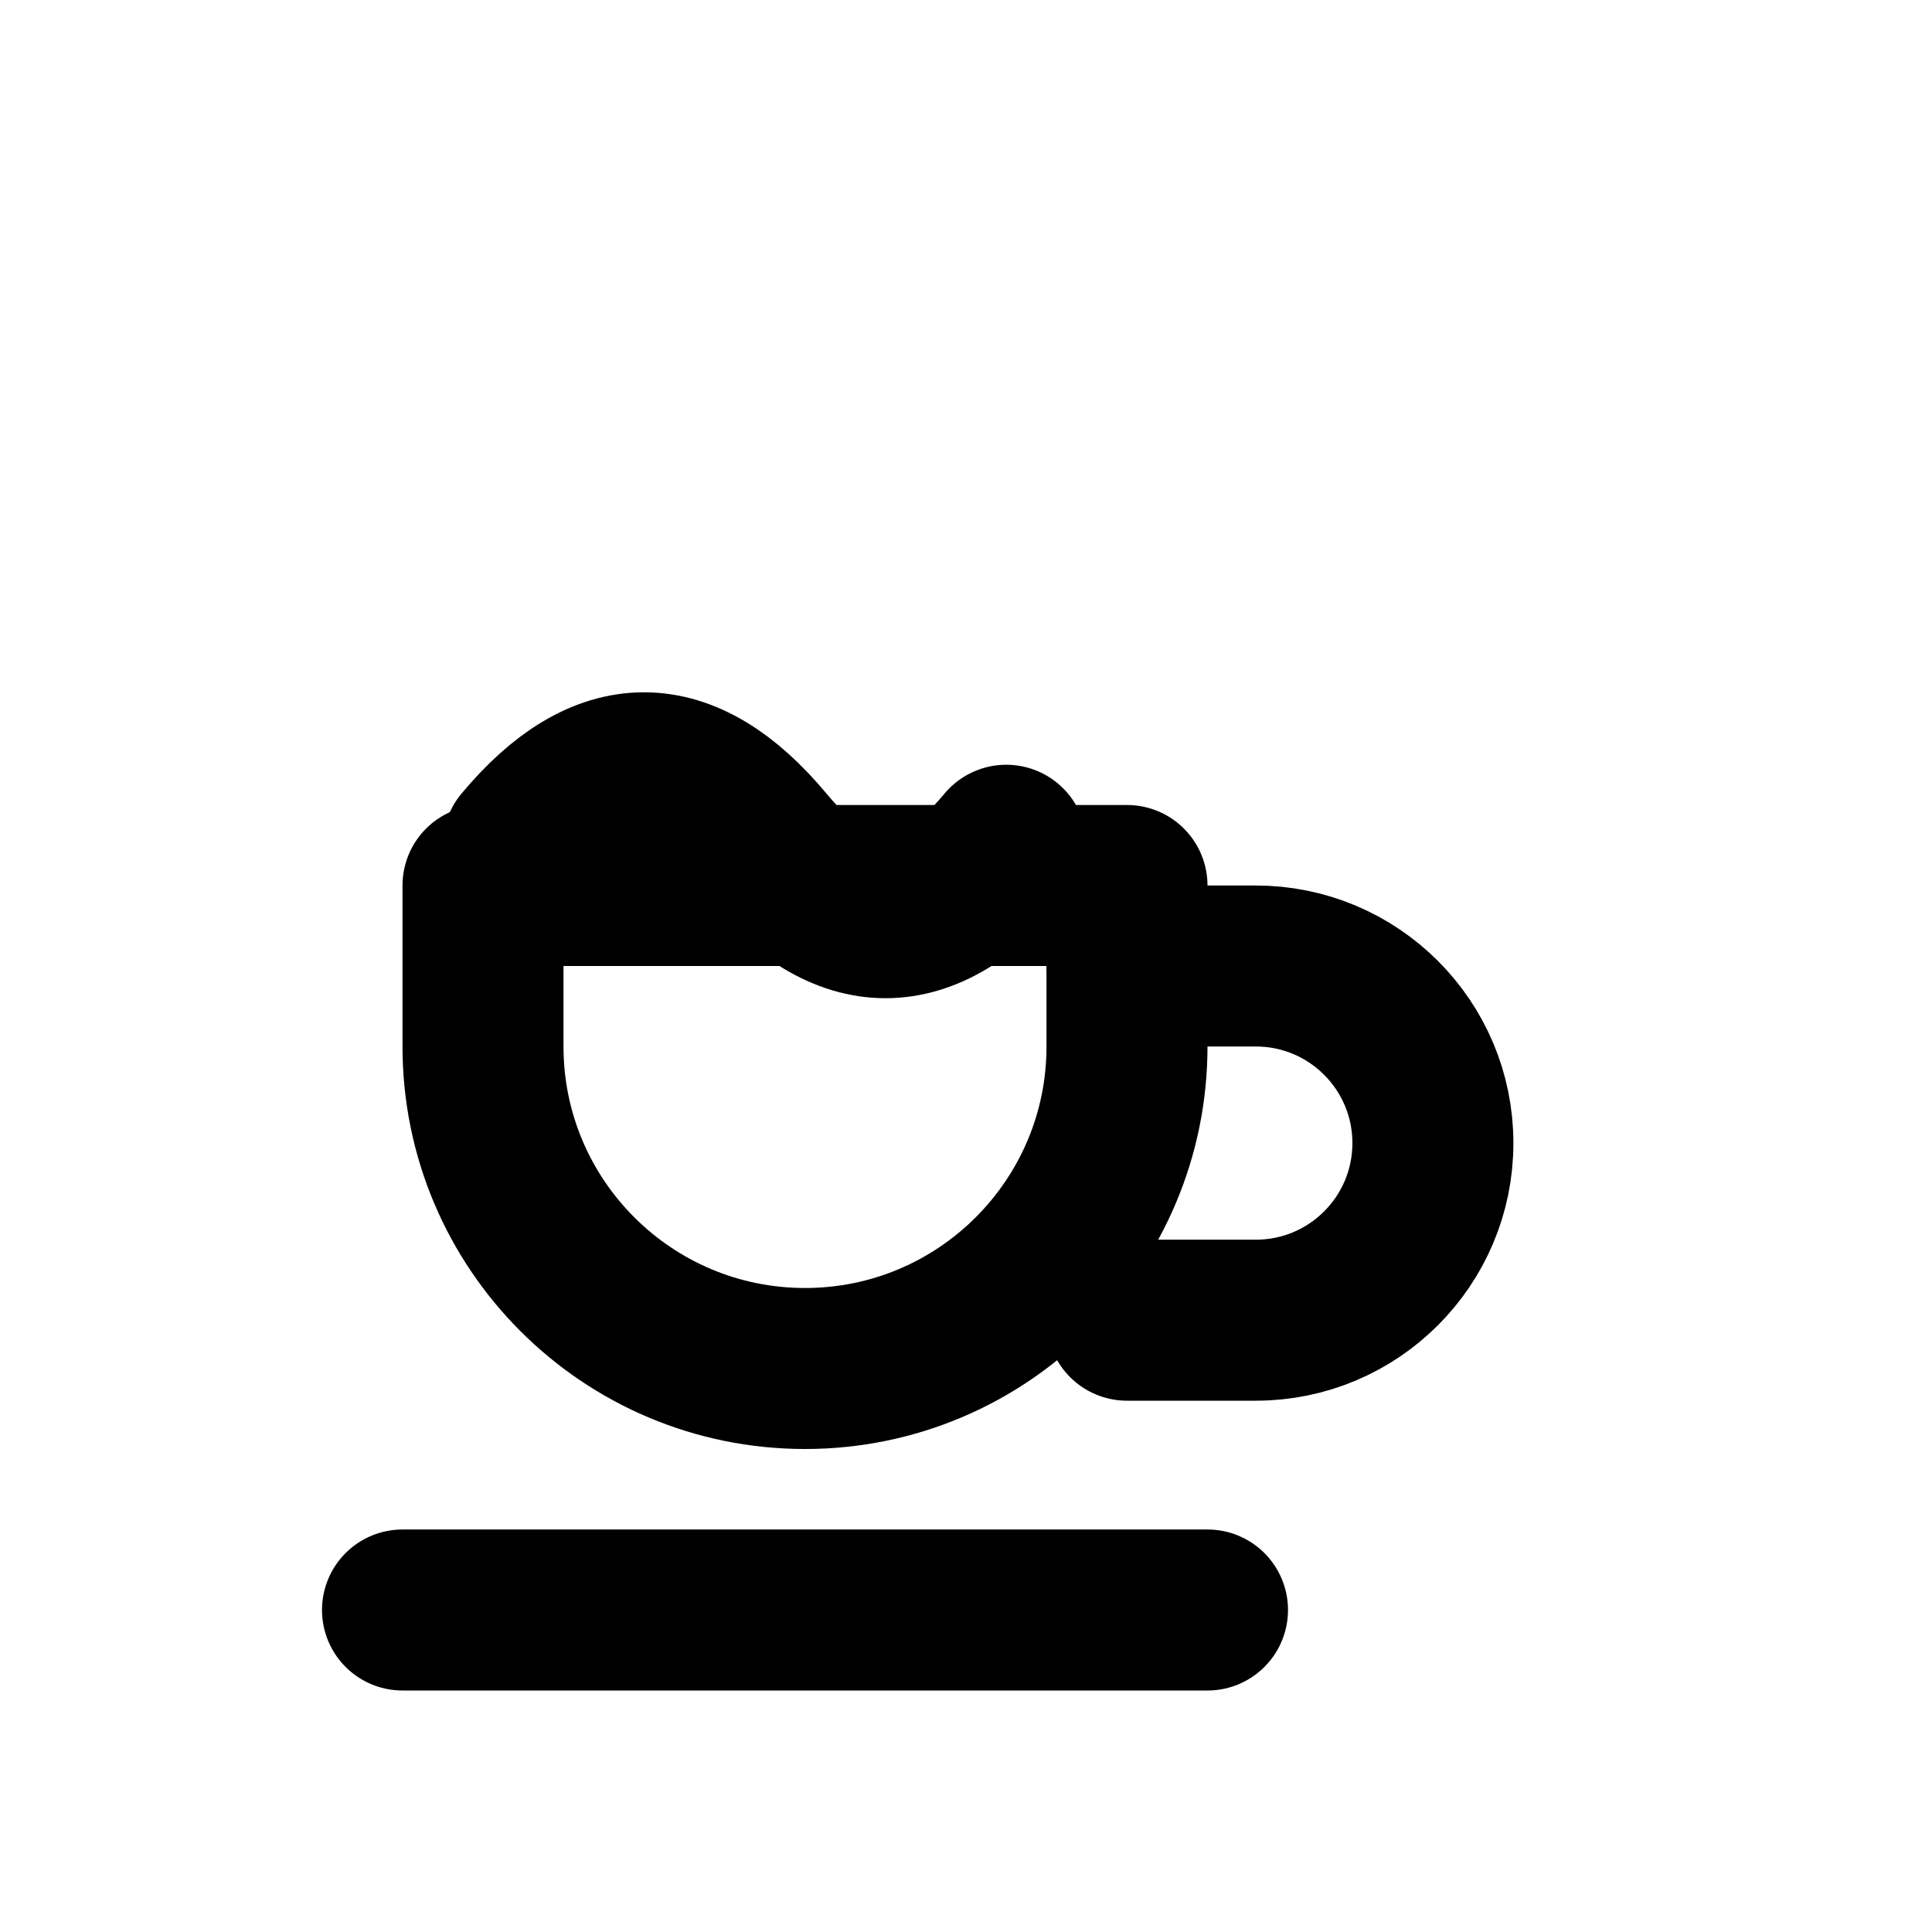
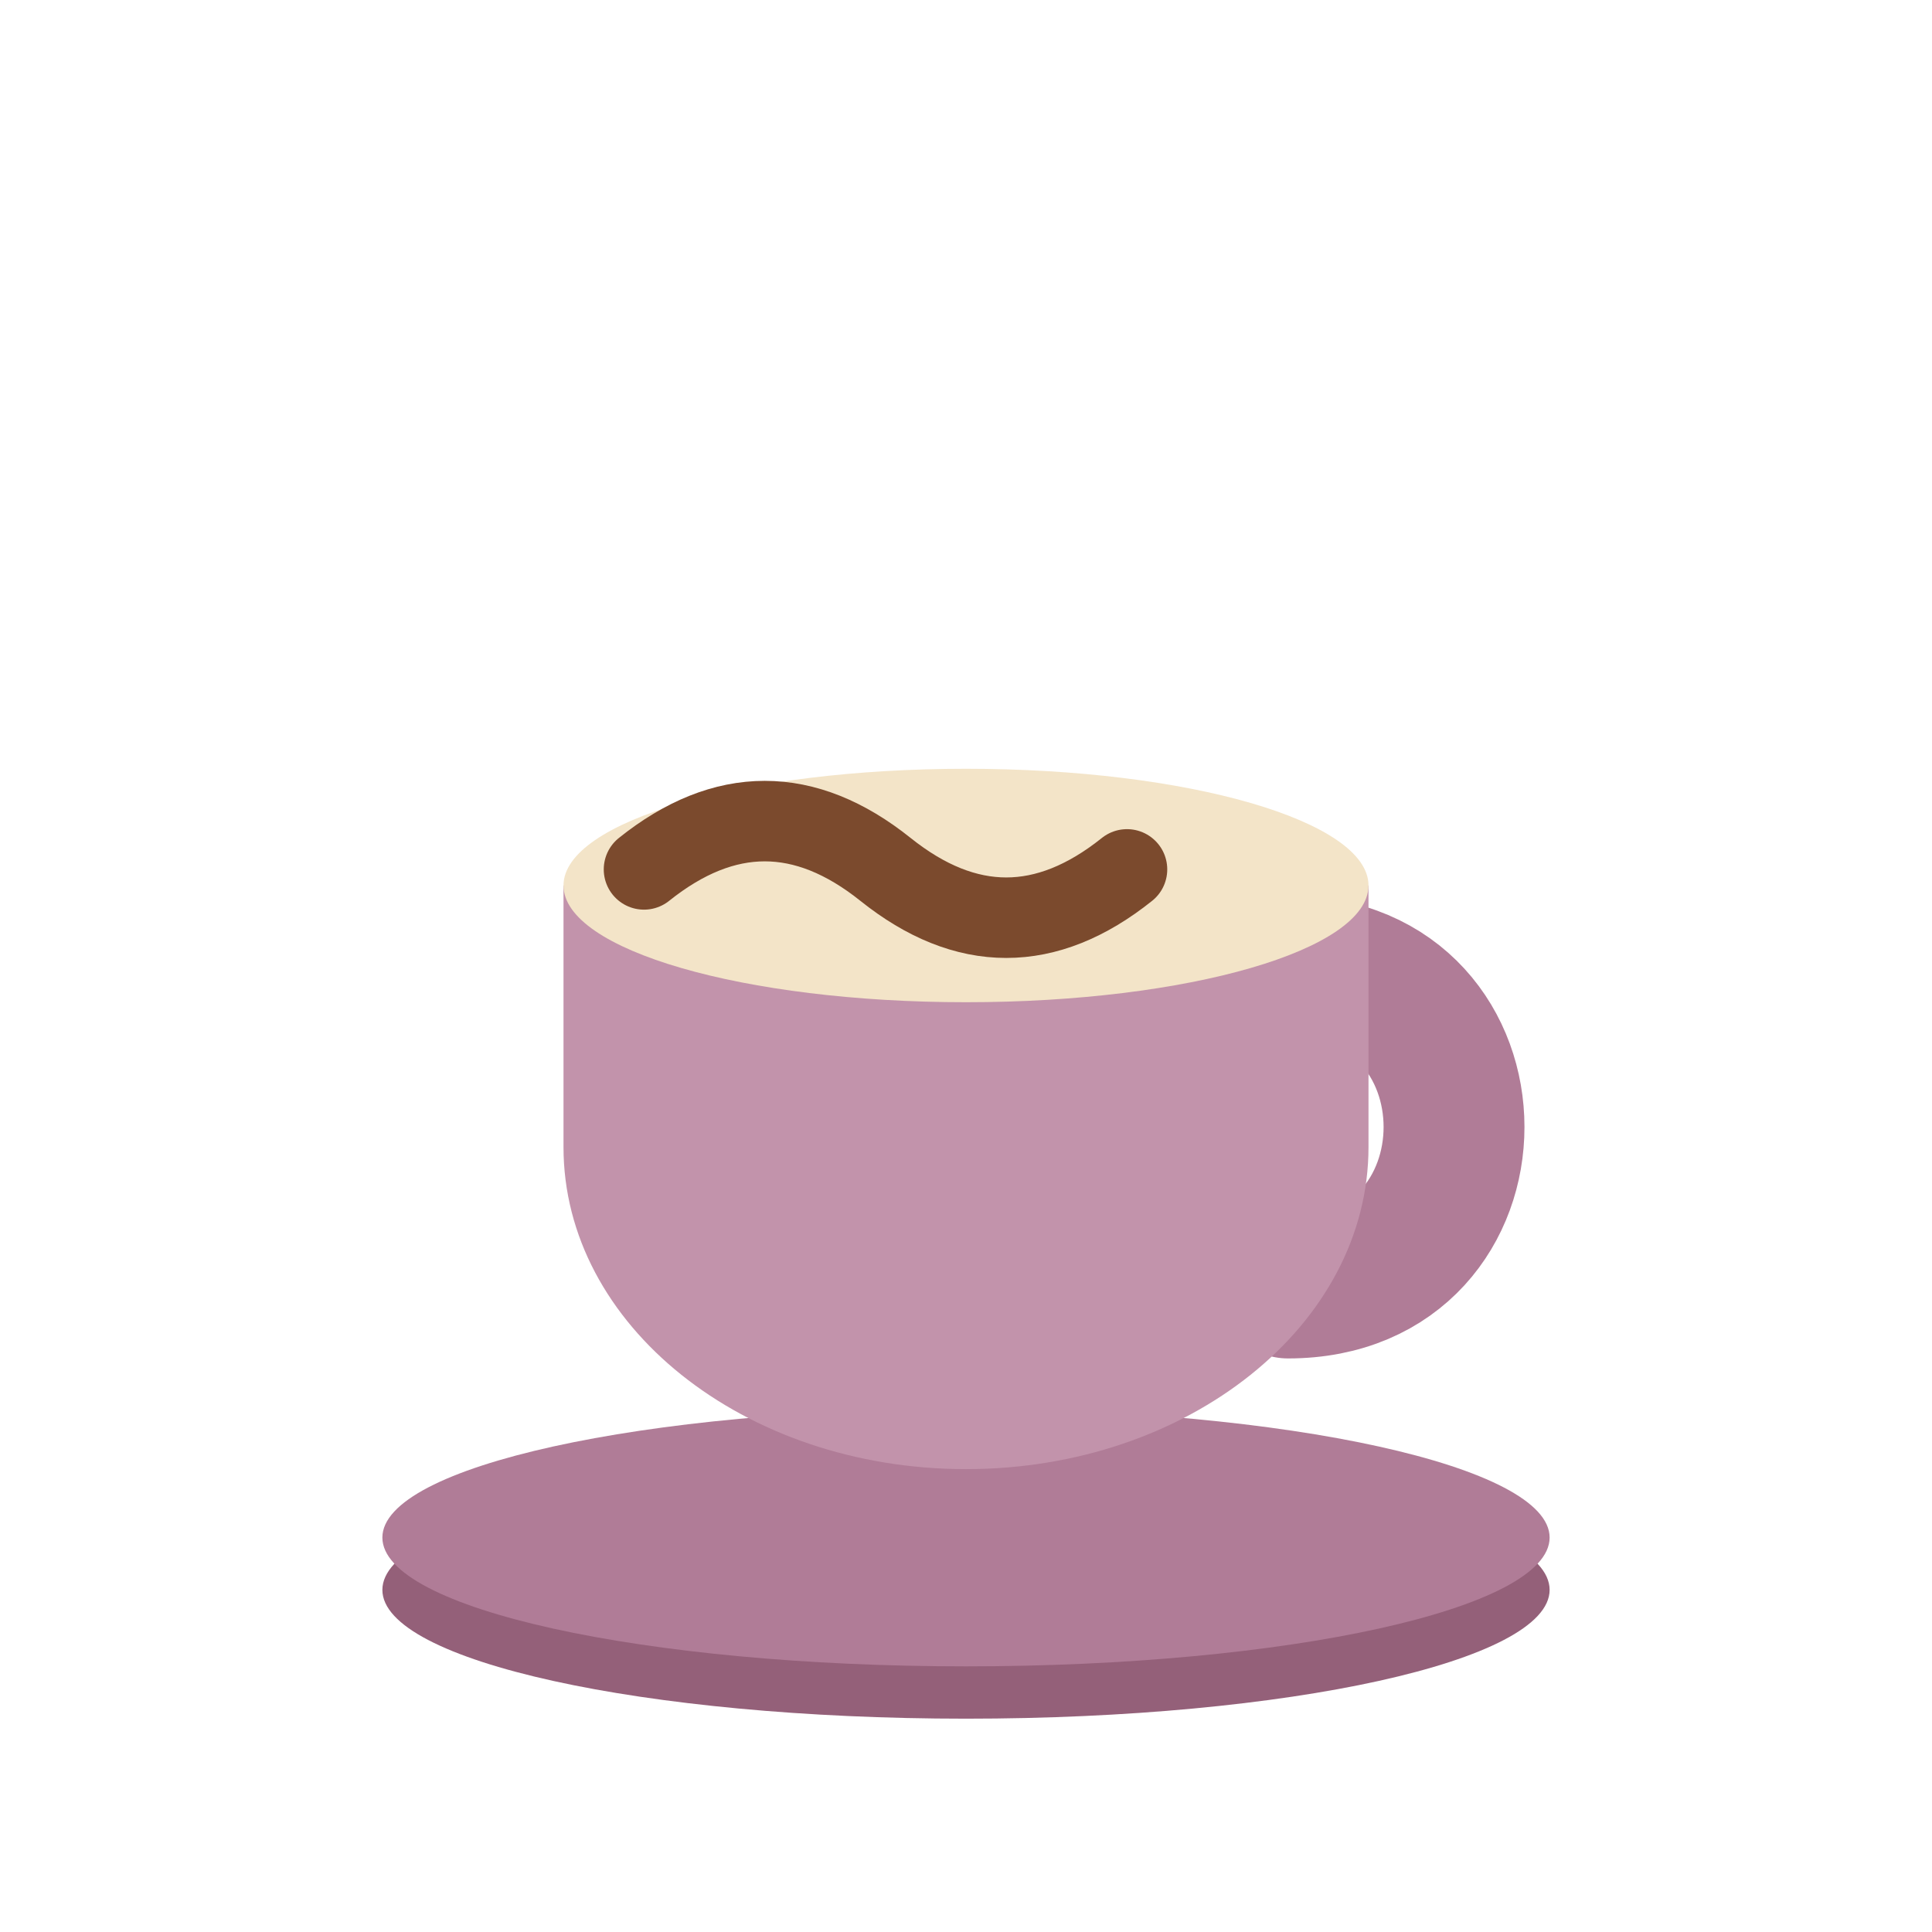
- <svg xmlns="http://www.w3.org/2000/svg" width="24" height="24" viewBox="0 0 24 24" fill="none" stroke="currentColor" stroke-width="2" stroke-linecap="round" stroke-linejoin="round" aria-label="mocha">
-   <path d="M6 11h8v2a4 4 0 0 1-4 4h0a4 4 0 0 1-4-4z" />
-   <path d="M14 12h1.6a2.2 2.2 0 0 1 0 4.4H14" />
-   <path d="M6.5 10.5c1-1.2 2-1.2 3 0s2 1.2 3 0" />
-   <path d="M5 20h10" />
+ <svg xmlns="http://www.w3.org/2000/svg" width="48" height="48" viewBox="0 0 48 48" fill="none" aria-label="mocha">
+   <ellipse cx="24" cy="39.5" rx="14.5" ry="3.2" fill="#946079" />
+   <ellipse cx="24" cy="38.2" rx="14.5" ry="3.2" fill="#B07C97" />
+   <path d="M32 24c5.5 0 5.5 8 0 8" stroke="#B07C97" stroke-width="3.5" stroke-linecap="round" fill="none" />
+   <path d="M14 22h20v6.5a10 8 0 0 1-20 0z" fill="#C293AB" />
+   <ellipse cx="24" cy="22" rx="10" ry="2.9" fill="#F3E4C8" />
+   <path d="M16 21.6c2-1.6 4-1.6 6 0s4 1.6 6 0" stroke="#7B4A2D" stroke-width="2" stroke-linecap="round" fill="none" />
</svg>
